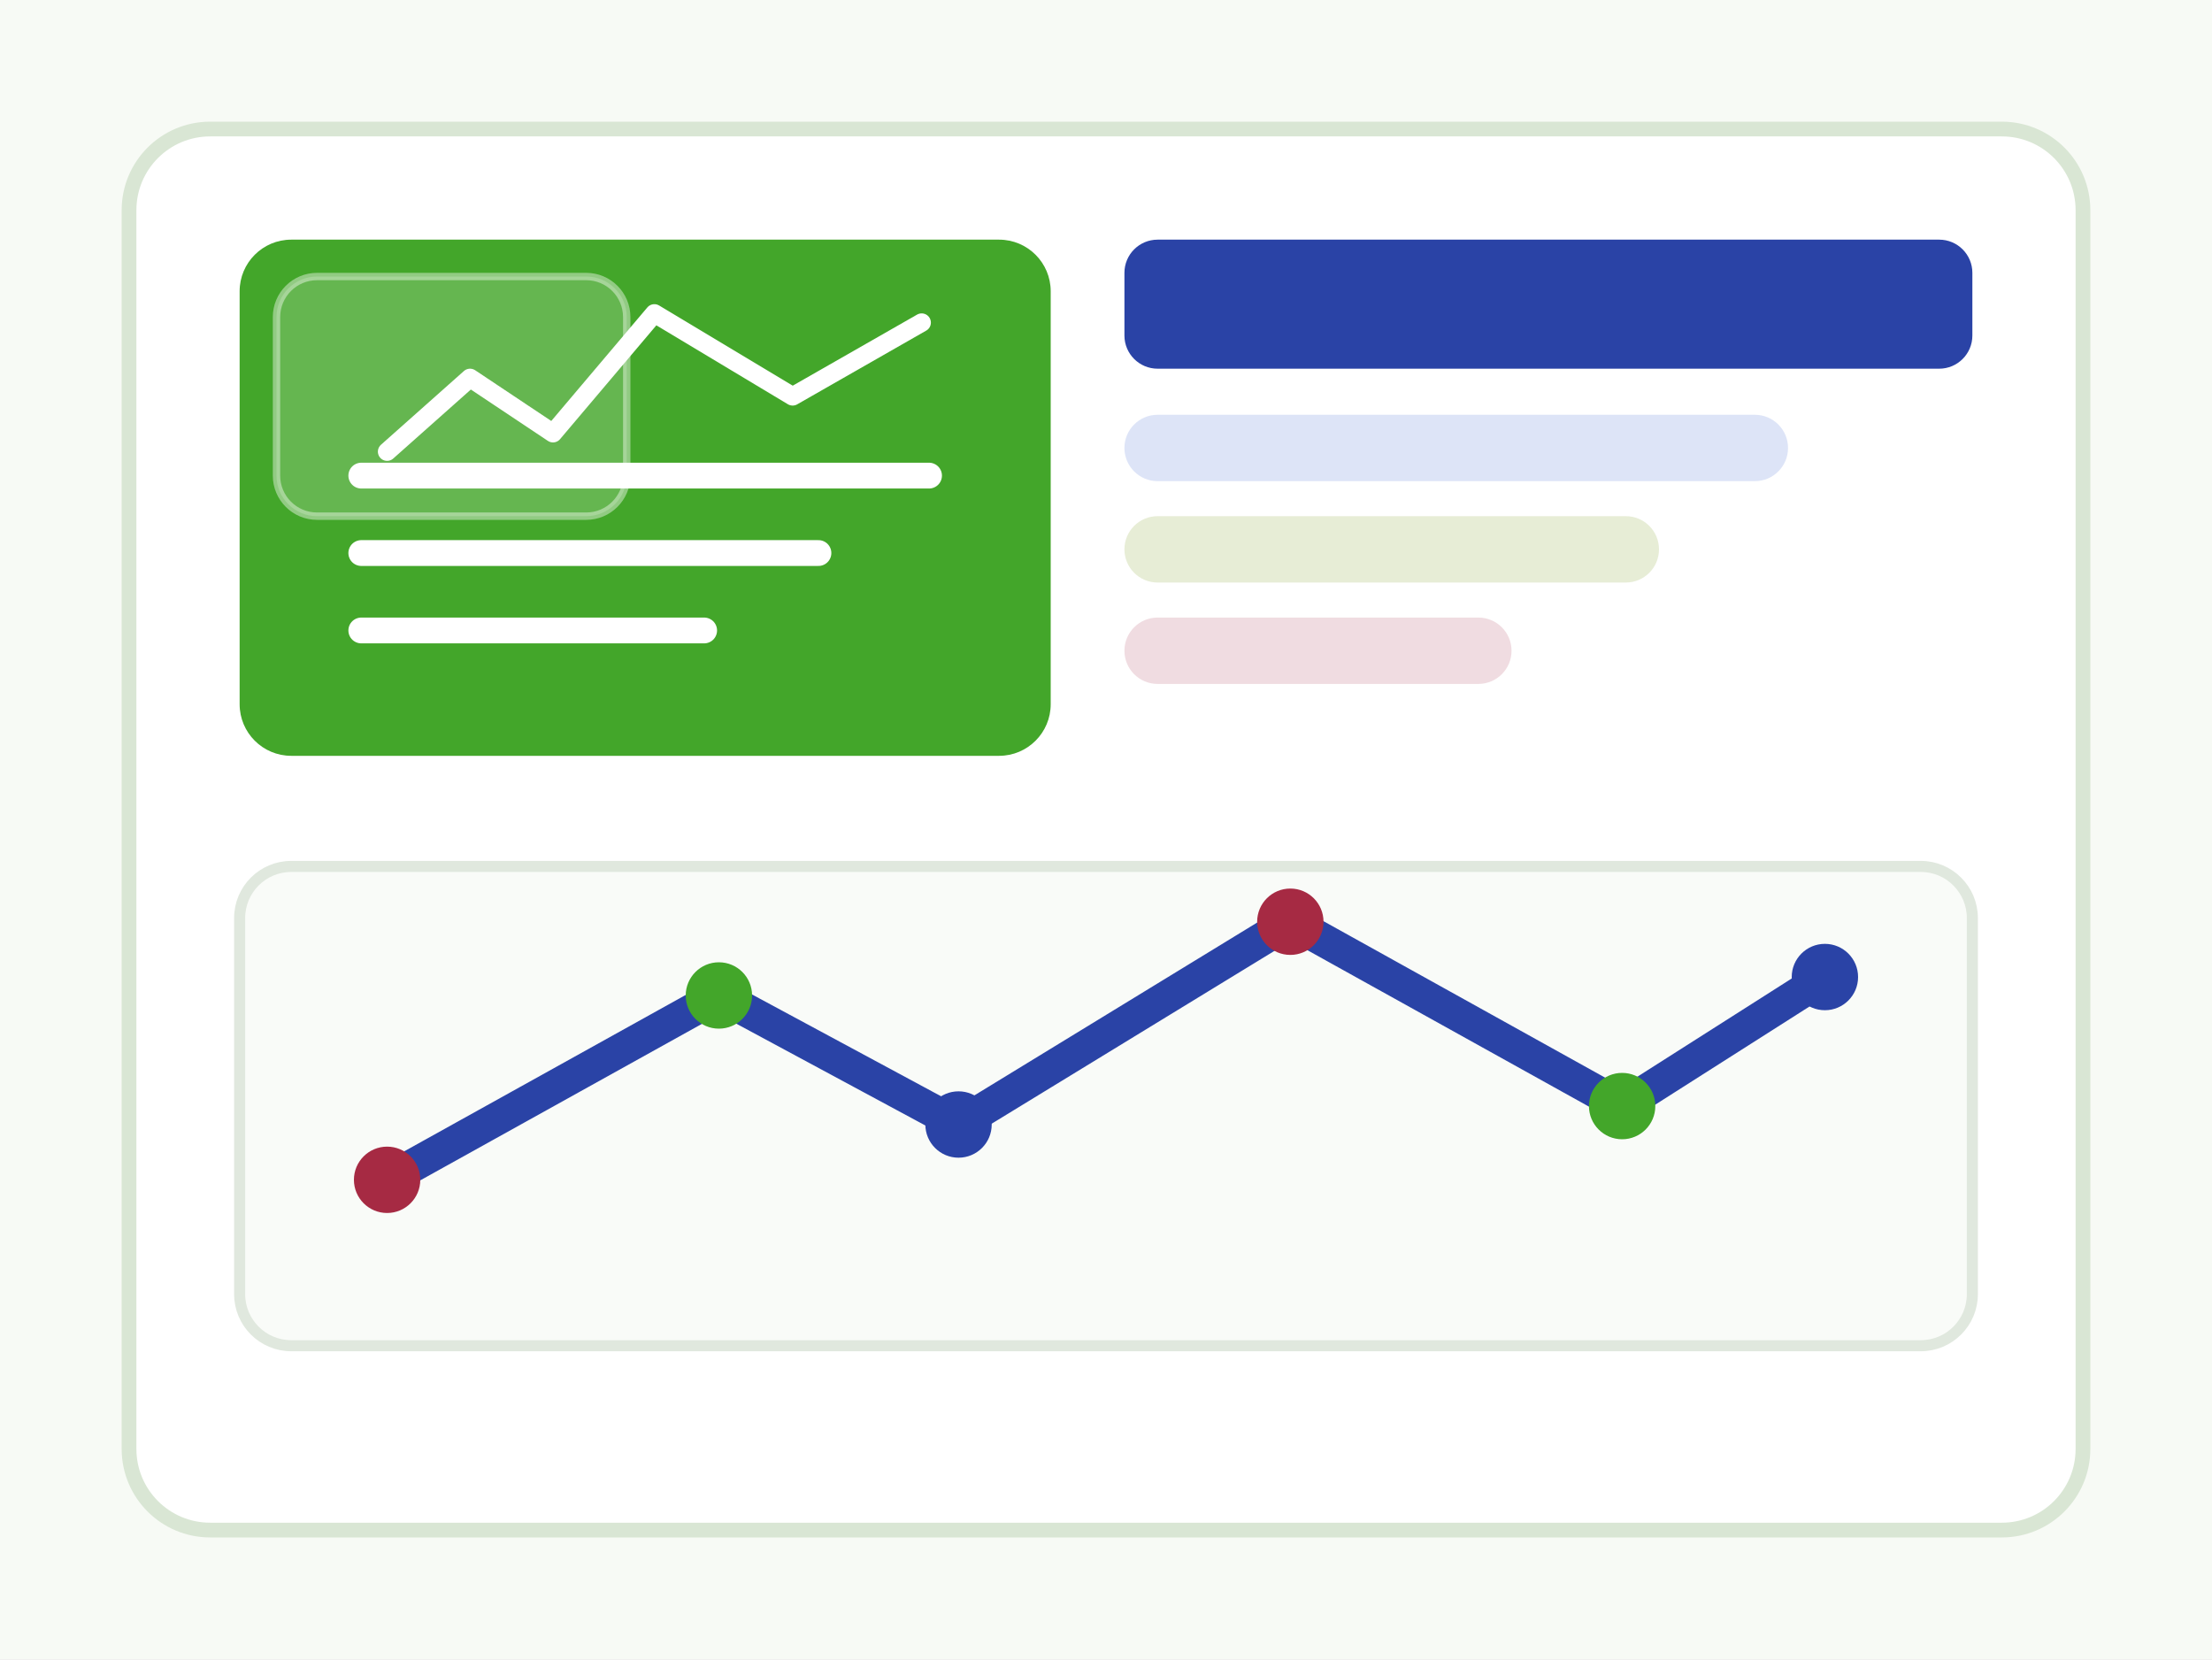
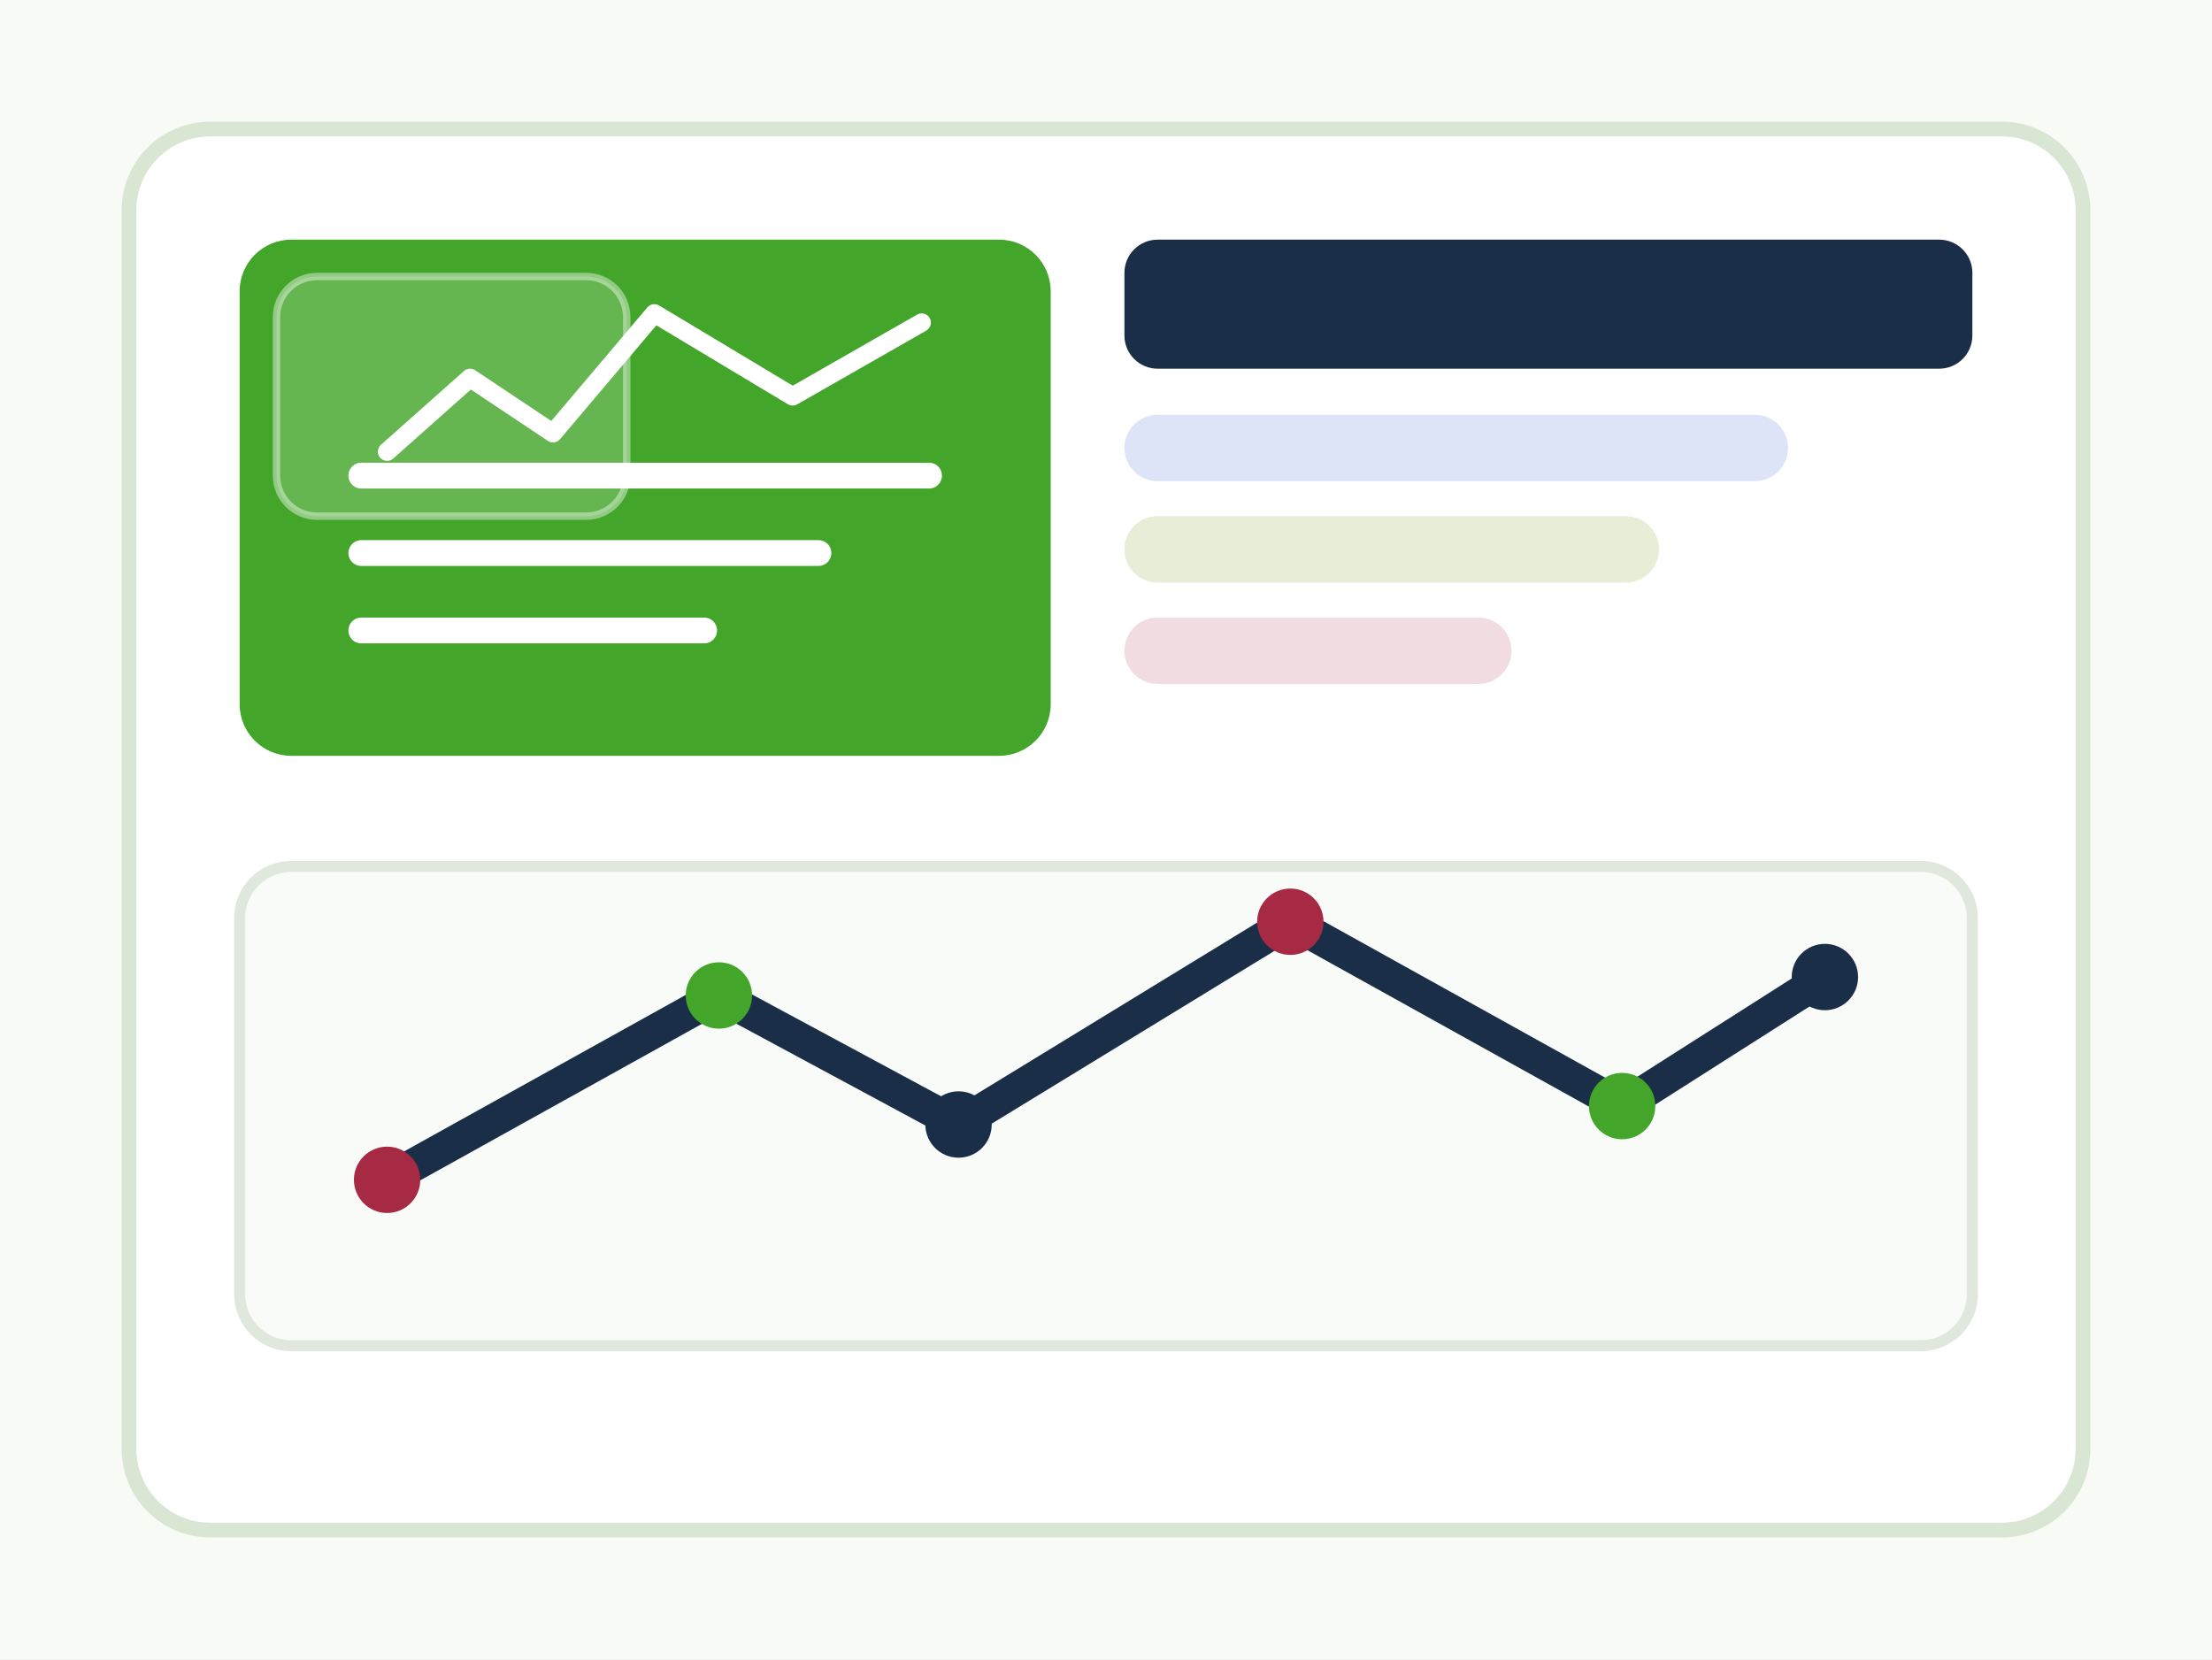
<svg xmlns="http://www.w3.org/2000/svg" width="1200" height="900" viewBox="0 0 1200 900" fill="none">
  <rect width="1200" height="900" fill="#F7FAF5" />
  <rect x="70" y="70" width="1060" height="760" rx="44" fill="white" stroke="#D9E6D4" stroke-width="8" />
  <rect x="130" y="130" width="440" height="280" rx="28" fill="#43A62A" />
-   <rect x="610" y="130" width="460" height="70" rx="18" fill="#2A43A6" />
+   <rect x="610" y="130" width="460" height="70" rx="18" fill="#1a2e47" />
  <rect x="610" y="225" width="360" height="36" rx="18" fill="#DDE4F7" />
  <rect x="610" y="280" width="290" height="36" rx="18" fill="#E7EDD6" />
  <rect x="610" y="335" width="210" height="36" rx="18" fill="#F0DCE1" />
  <rect x="130" y="470" width="940" height="260" rx="28" fill="#F9FBF8" stroke="#E0E8DE" stroke-width="6" />
-   <path d="M210 640L390 540L520 610L700 500L880 600L990 530" stroke="#2A43A6" stroke-width="18" stroke-linecap="round" stroke-linejoin="round" />
+   <path d="M210 640L390 540L520 610L700 500L880 600L990 530" stroke="#1a2e47" stroke-width="18" stroke-linecap="round" stroke-linejoin="round" />
  <circle cx="210" cy="640" r="18" fill="#A62A43" />
  <circle cx="390" cy="540" r="18" fill="#43A62A" />
-   <circle cx="520" cy="610" r="18" fill="#2A43A6" />
+   <circle cx="520" cy="610" r="18" fill="#1a2e47" />
  <circle cx="700" cy="500" r="18" fill="#A62A43" />
  <circle cx="880" cy="600" r="18" fill="#43A62A" />
-   <circle cx="990" cy="530" r="18" fill="#2A43A6" />
+   <circle cx="990" cy="530" r="18" fill="#1a2e47" />
  <path d="M196 258H504" stroke="white" stroke-width="14" stroke-linecap="round" />
  <path d="M196 300H444" stroke="white" stroke-width="14" stroke-linecap="round" />
  <path d="M196 342H382" stroke="white" stroke-width="14" stroke-linecap="round" />
  <rect x="150" y="150" width="190" height="130" rx="22" fill="white" fill-opacity="0.18" stroke="white" stroke-opacity="0.42" stroke-width="4" />
  <path d="M210 245L255 205L300 235L355 170L430 215L500 175" stroke="white" stroke-width="10" stroke-linecap="round" stroke-linejoin="round" />
</svg>
